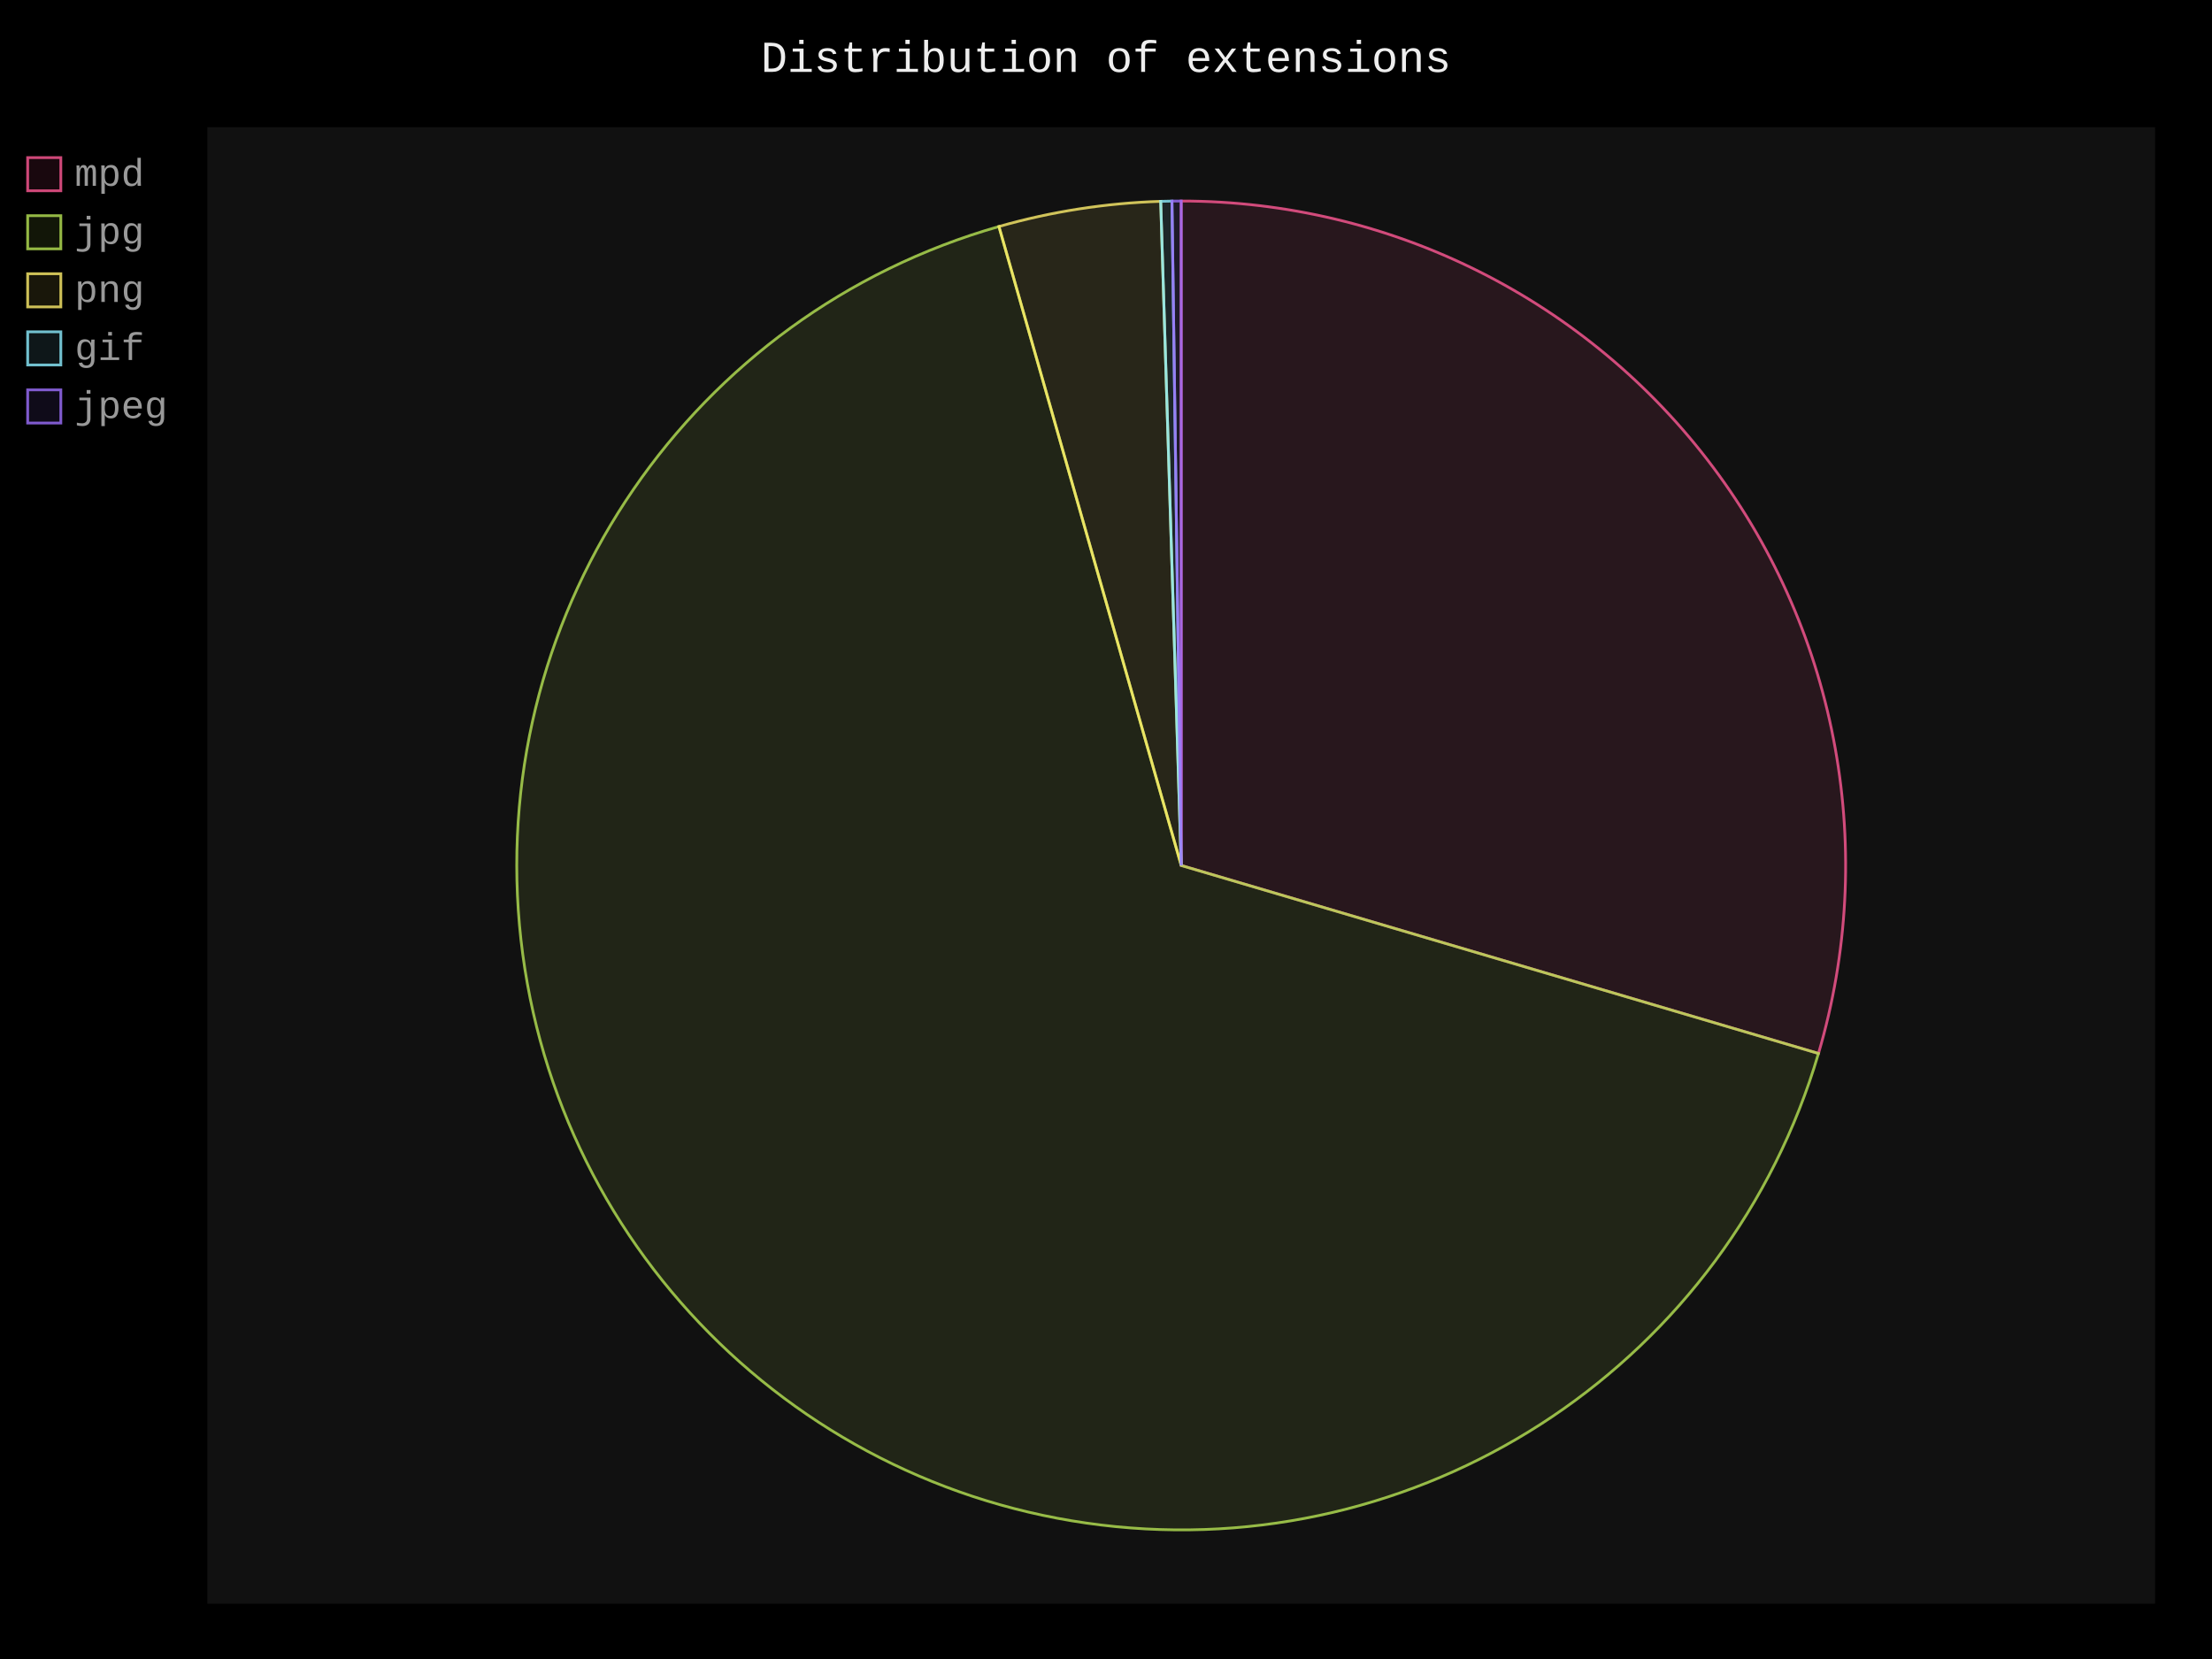
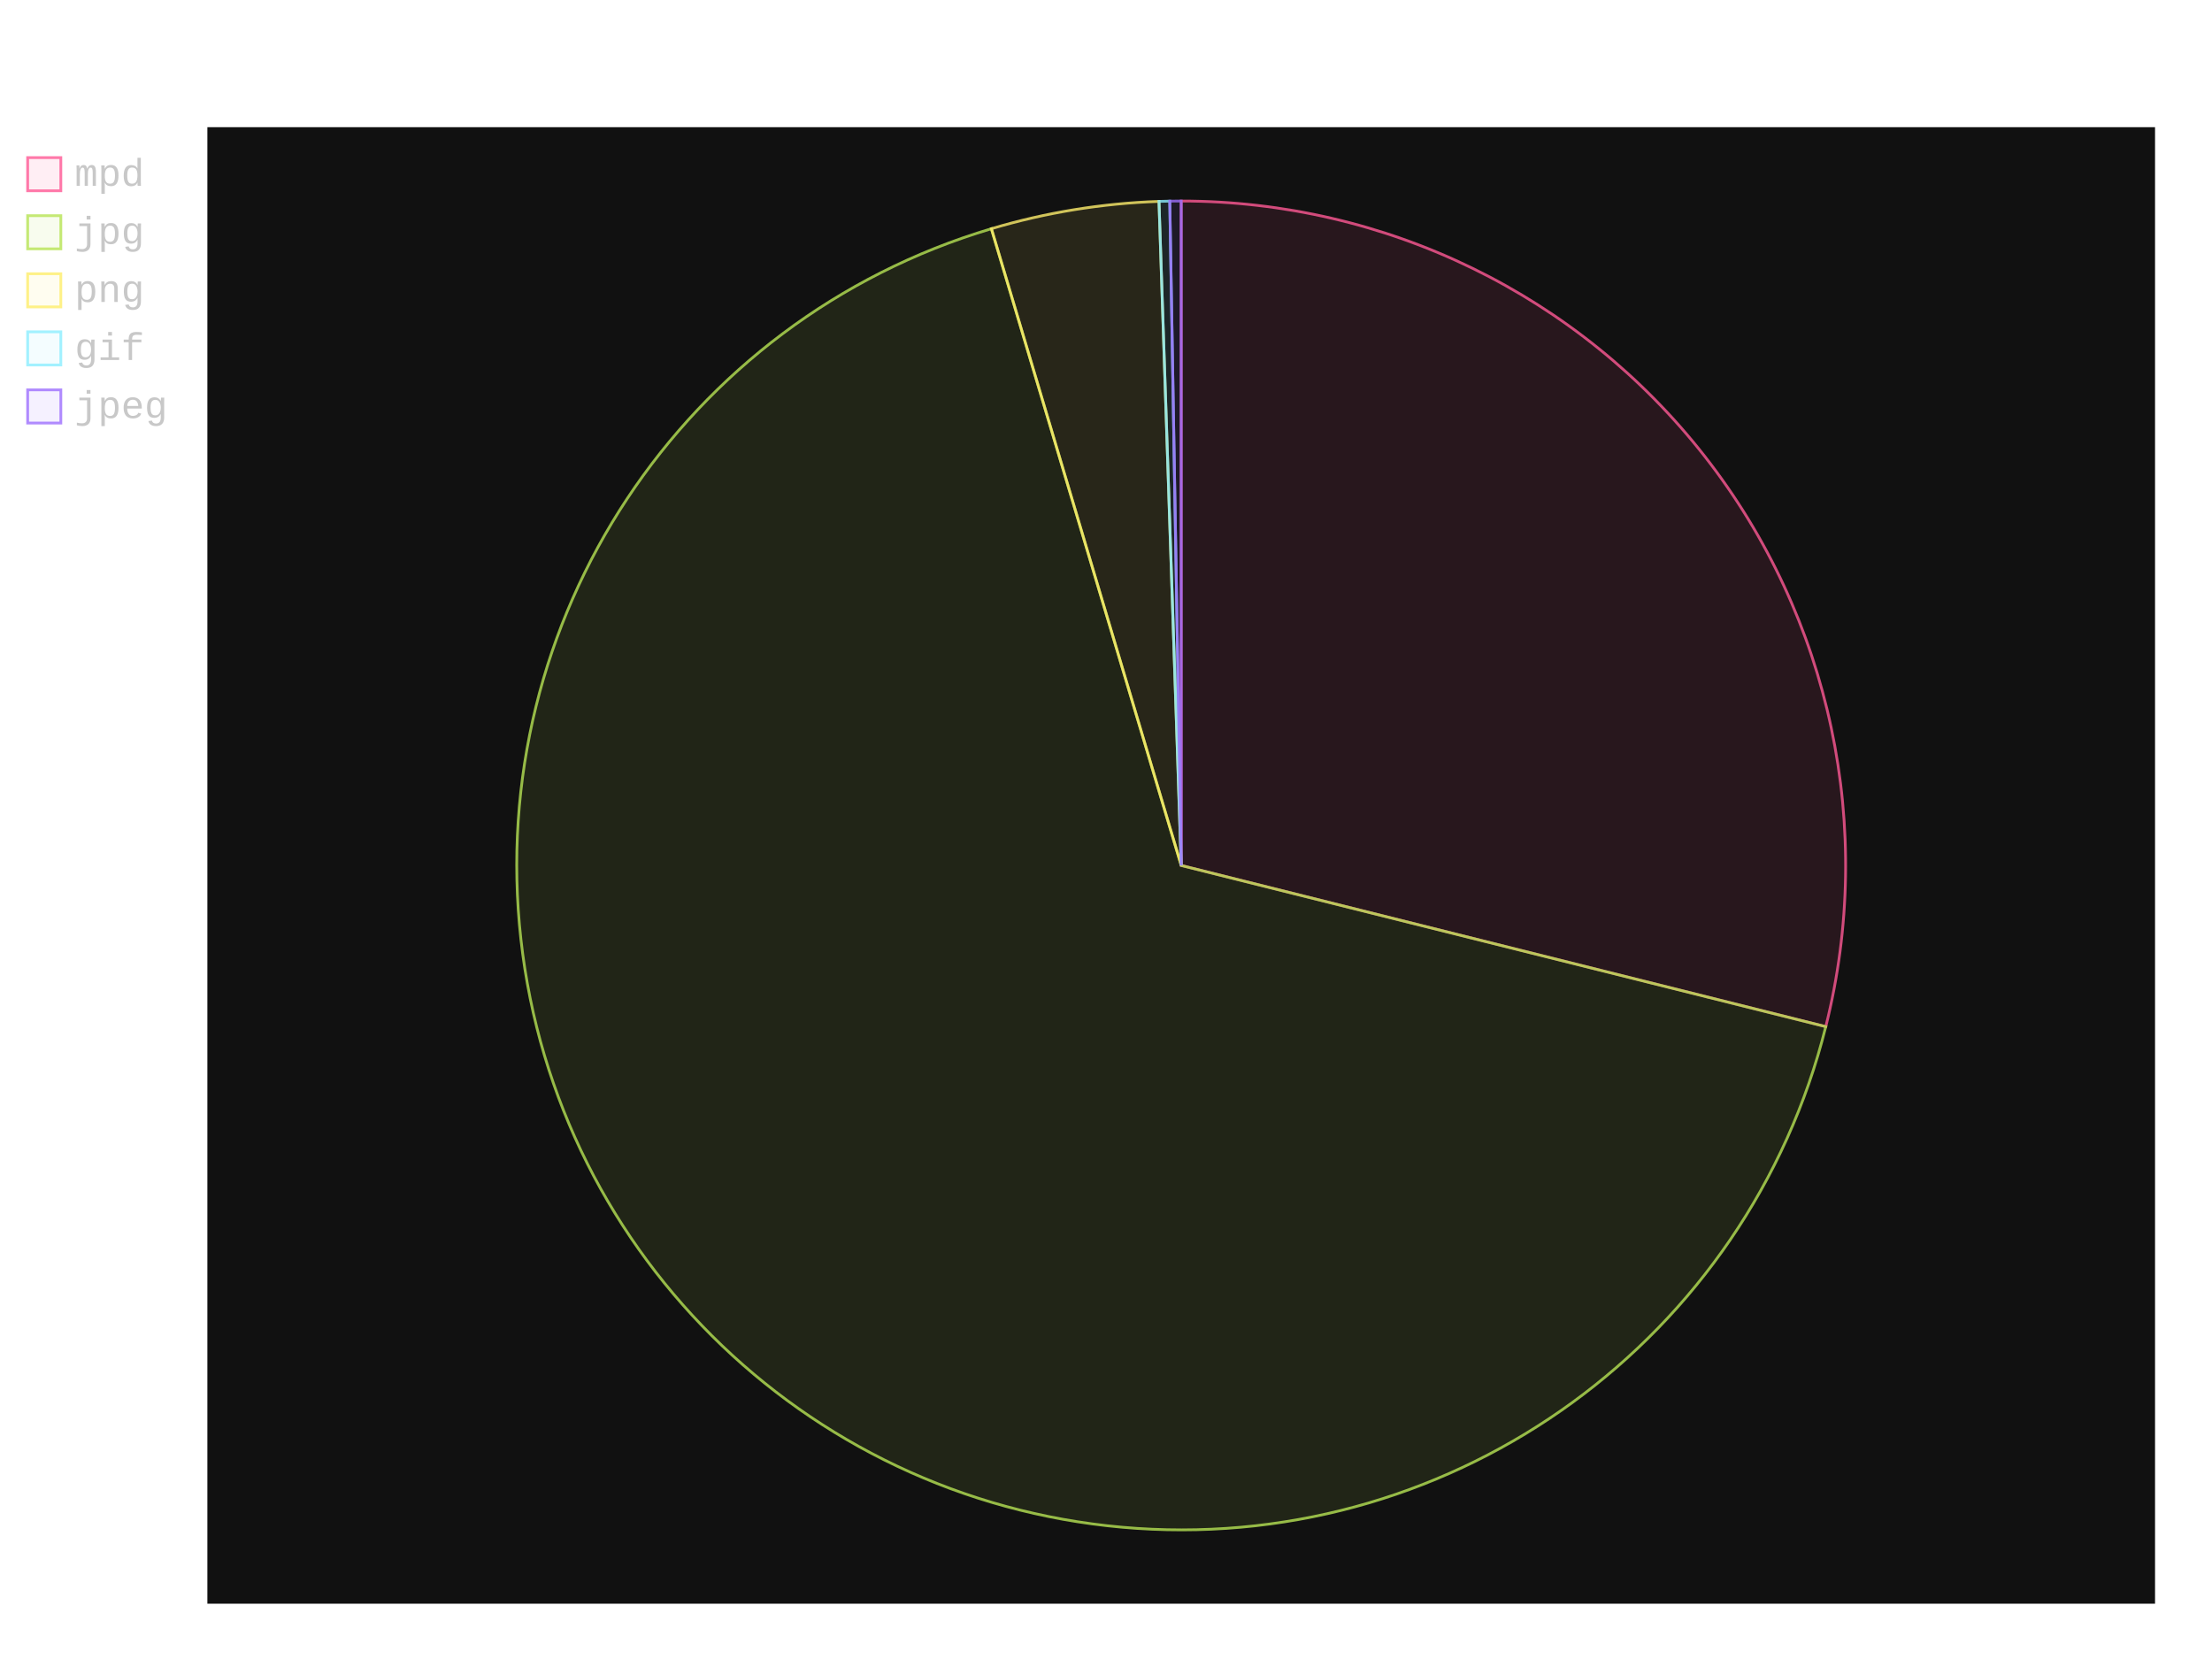
- <svg xmlns="http://www.w3.org/2000/svg" id="chart-e1e40d1f-4dca-4897-bf20-92a4387965c7" class="pygal-chart" viewBox="0 0 800 600">
+ <svg xmlns="http://www.w3.org/2000/svg" id="chart-173686e7-5742-4d25-a52d-17b0481446e0" class="pygal-chart" viewBox="0 0 800 600">
  <defs>
-     <style type="text/css">#chart-e1e40d1f-4dca-4897-bf20-92a4387965c7{-webkit-user-select:none;-webkit-font-smoothing:antialiased;font-family:Consolas,"Liberation Mono",Menlo,Courier,monospace}#chart-e1e40d1f-4dca-4897-bf20-92a4387965c7 .title{font-family:Consolas,"Liberation Mono",Menlo,Courier,monospace;font-size:16px}#chart-e1e40d1f-4dca-4897-bf20-92a4387965c7 .legends .legend text{font-family:Consolas,"Liberation Mono",Menlo,Courier,monospace;font-size:14px}#chart-e1e40d1f-4dca-4897-bf20-92a4387965c7 .axis text{font-family:Consolas,"Liberation Mono",Menlo,Courier,monospace;font-size:10px}#chart-e1e40d1f-4dca-4897-bf20-92a4387965c7 .axis text.major{font-family:Consolas,"Liberation Mono",Menlo,Courier,monospace;font-size:10px}#chart-e1e40d1f-4dca-4897-bf20-92a4387965c7 .text-overlay text.value{font-family:Consolas,"Liberation Mono",Menlo,Courier,monospace;font-size:16px}#chart-e1e40d1f-4dca-4897-bf20-92a4387965c7 .text-overlay text.label{font-family:Consolas,"Liberation Mono",Menlo,Courier,monospace;font-size:10px}#chart-e1e40d1f-4dca-4897-bf20-92a4387965c7 .tooltip{font-family:Consolas,"Liberation Mono",Menlo,Courier,monospace;font-size:14px}#chart-e1e40d1f-4dca-4897-bf20-92a4387965c7 text.no_data{font-family:Consolas,"Liberation Mono",Menlo,Courier,monospace;font-size:64px}
- #chart-e1e40d1f-4dca-4897-bf20-92a4387965c7{background-color:black}#chart-e1e40d1f-4dca-4897-bf20-92a4387965c7 path,#chart-e1e40d1f-4dca-4897-bf20-92a4387965c7 line,#chart-e1e40d1f-4dca-4897-bf20-92a4387965c7 rect,#chart-e1e40d1f-4dca-4897-bf20-92a4387965c7 circle{-webkit-transition:0.3s ease-out;-moz-transition:0.3s ease-out;transition:0.3s ease-out}#chart-e1e40d1f-4dca-4897-bf20-92a4387965c7 .graph &gt; .background{fill:black}#chart-e1e40d1f-4dca-4897-bf20-92a4387965c7 .plot &gt; .background{fill:#111}#chart-e1e40d1f-4dca-4897-bf20-92a4387965c7 .graph{fill:#999}#chart-e1e40d1f-4dca-4897-bf20-92a4387965c7 text.no_data{fill:#eee}#chart-e1e40d1f-4dca-4897-bf20-92a4387965c7 .title{fill:#eee}#chart-e1e40d1f-4dca-4897-bf20-92a4387965c7 .legends .legend text{fill:#999}#chart-e1e40d1f-4dca-4897-bf20-92a4387965c7 .legends .legend:hover text{fill:#eee}#chart-e1e40d1f-4dca-4897-bf20-92a4387965c7 .axis .line{stroke:#eee}#chart-e1e40d1f-4dca-4897-bf20-92a4387965c7 .axis .guide.line{stroke:#555}#chart-e1e40d1f-4dca-4897-bf20-92a4387965c7 .axis .major.line{stroke:#999}#chart-e1e40d1f-4dca-4897-bf20-92a4387965c7 .axis text.major{fill:#eee}#chart-e1e40d1f-4dca-4897-bf20-92a4387965c7 .axis.y .guides:hover .guide.line,#chart-e1e40d1f-4dca-4897-bf20-92a4387965c7 .line-graph .axis.x .guides:hover .guide.line,#chart-e1e40d1f-4dca-4897-bf20-92a4387965c7 .stackedline-graph .axis.x .guides:hover .guide.line,#chart-e1e40d1f-4dca-4897-bf20-92a4387965c7 .xy-graph .axis.x .guides:hover .guide.line{stroke:#eee}#chart-e1e40d1f-4dca-4897-bf20-92a4387965c7 .axis .guides:hover text{fill:#eee}#chart-e1e40d1f-4dca-4897-bf20-92a4387965c7 .reactive{fill-opacity:.1;stroke-opacity:.8;stroke-width:1}#chart-e1e40d1f-4dca-4897-bf20-92a4387965c7 .ci{stroke:#999}#chart-e1e40d1f-4dca-4897-bf20-92a4387965c7 .reactive.active,#chart-e1e40d1f-4dca-4897-bf20-92a4387965c7 .active .reactive{fill-opacity:.75;stroke-opacity:.9;stroke-width:4}#chart-e1e40d1f-4dca-4897-bf20-92a4387965c7 .ci .reactive.active{stroke-width:1.5}#chart-e1e40d1f-4dca-4897-bf20-92a4387965c7 .series text{fill:#eee}#chart-e1e40d1f-4dca-4897-bf20-92a4387965c7 .tooltip rect{fill:#111;stroke:#eee;-webkit-transition:opacity 0.3s ease-out;-moz-transition:opacity 0.3s ease-out;transition:opacity 0.3s ease-out}#chart-e1e40d1f-4dca-4897-bf20-92a4387965c7 .tooltip .label{fill:#999}#chart-e1e40d1f-4dca-4897-bf20-92a4387965c7 .tooltip .label{fill:#999}#chart-e1e40d1f-4dca-4897-bf20-92a4387965c7 .tooltip .legend{font-size:.8em;fill:#555}#chart-e1e40d1f-4dca-4897-bf20-92a4387965c7 .tooltip .x_label{font-size:.6em;fill:#eee}#chart-e1e40d1f-4dca-4897-bf20-92a4387965c7 .tooltip .xlink{font-size:.5em;text-decoration:underline}#chart-e1e40d1f-4dca-4897-bf20-92a4387965c7 .tooltip .value{font-size:1.5em}#chart-e1e40d1f-4dca-4897-bf20-92a4387965c7 .bound{font-size:.5em}#chart-e1e40d1f-4dca-4897-bf20-92a4387965c7 .max-value{font-size:.75em;fill:#555}#chart-e1e40d1f-4dca-4897-bf20-92a4387965c7 .map-element{fill:#111;stroke:#555 !important}#chart-e1e40d1f-4dca-4897-bf20-92a4387965c7 .map-element .reactive{fill-opacity:inherit;stroke-opacity:inherit}#chart-e1e40d1f-4dca-4897-bf20-92a4387965c7 .color-0,#chart-e1e40d1f-4dca-4897-bf20-92a4387965c7 .color-0 a:visited{stroke:#ff5995;fill:#ff5995}#chart-e1e40d1f-4dca-4897-bf20-92a4387965c7 .color-1,#chart-e1e40d1f-4dca-4897-bf20-92a4387965c7 .color-1 a:visited{stroke:#b6e354;fill:#b6e354}#chart-e1e40d1f-4dca-4897-bf20-92a4387965c7 .color-2,#chart-e1e40d1f-4dca-4897-bf20-92a4387965c7 .color-2 a:visited{stroke:#feed6c;fill:#feed6c}#chart-e1e40d1f-4dca-4897-bf20-92a4387965c7 .color-3,#chart-e1e40d1f-4dca-4897-bf20-92a4387965c7 .color-3 a:visited{stroke:#8cedff;fill:#8cedff}#chart-e1e40d1f-4dca-4897-bf20-92a4387965c7 .color-4,#chart-e1e40d1f-4dca-4897-bf20-92a4387965c7 .color-4 a:visited{stroke:#9e6ffe;fill:#9e6ffe}#chart-e1e40d1f-4dca-4897-bf20-92a4387965c7 .text-overlay .color-0 text{fill:black}#chart-e1e40d1f-4dca-4897-bf20-92a4387965c7 .text-overlay .color-1 text{fill:black}#chart-e1e40d1f-4dca-4897-bf20-92a4387965c7 .text-overlay .color-2 text{fill:black}#chart-e1e40d1f-4dca-4897-bf20-92a4387965c7 .text-overlay .color-3 text{fill:black}#chart-e1e40d1f-4dca-4897-bf20-92a4387965c7 .text-overlay .color-4 text{fill:black}
- #chart-e1e40d1f-4dca-4897-bf20-92a4387965c7 text.no_data{text-anchor:middle}#chart-e1e40d1f-4dca-4897-bf20-92a4387965c7 .guide.line{fill:none}#chart-e1e40d1f-4dca-4897-bf20-92a4387965c7 .centered{text-anchor:middle}#chart-e1e40d1f-4dca-4897-bf20-92a4387965c7 .title{text-anchor:middle}#chart-e1e40d1f-4dca-4897-bf20-92a4387965c7 .legends .legend text{fill-opacity:1}#chart-e1e40d1f-4dca-4897-bf20-92a4387965c7 .axis.x text{text-anchor:middle}#chart-e1e40d1f-4dca-4897-bf20-92a4387965c7 .axis.x:not(.web) text[transform]{text-anchor:start}#chart-e1e40d1f-4dca-4897-bf20-92a4387965c7 .axis.x:not(.web) text[transform].backwards{text-anchor:end}#chart-e1e40d1f-4dca-4897-bf20-92a4387965c7 .axis.y text{text-anchor:end}#chart-e1e40d1f-4dca-4897-bf20-92a4387965c7 .axis.y text[transform].backwards{text-anchor:start}#chart-e1e40d1f-4dca-4897-bf20-92a4387965c7 .axis.y2 text{text-anchor:start}#chart-e1e40d1f-4dca-4897-bf20-92a4387965c7 .axis.y2 text[transform].backwards{text-anchor:end}#chart-e1e40d1f-4dca-4897-bf20-92a4387965c7 .axis .guide.line{stroke-dasharray:4,4;stroke:black}#chart-e1e40d1f-4dca-4897-bf20-92a4387965c7 .axis .major.guide.line{stroke-dasharray:6,6;stroke:black}#chart-e1e40d1f-4dca-4897-bf20-92a4387965c7 .horizontal .axis.y .guide.line,#chart-e1e40d1f-4dca-4897-bf20-92a4387965c7 .horizontal .axis.y2 .guide.line,#chart-e1e40d1f-4dca-4897-bf20-92a4387965c7 .vertical .axis.x .guide.line{opacity:0}#chart-e1e40d1f-4dca-4897-bf20-92a4387965c7 .horizontal .axis.always_show .guide.line,#chart-e1e40d1f-4dca-4897-bf20-92a4387965c7 .vertical .axis.always_show .guide.line{opacity:1 !important}#chart-e1e40d1f-4dca-4897-bf20-92a4387965c7 .axis.y .guides:hover .guide.line,#chart-e1e40d1f-4dca-4897-bf20-92a4387965c7 .axis.y2 .guides:hover .guide.line,#chart-e1e40d1f-4dca-4897-bf20-92a4387965c7 .axis.x .guides:hover .guide.line{opacity:1}#chart-e1e40d1f-4dca-4897-bf20-92a4387965c7 .axis .guides:hover text{opacity:1}#chart-e1e40d1f-4dca-4897-bf20-92a4387965c7 .nofill{fill:none}#chart-e1e40d1f-4dca-4897-bf20-92a4387965c7 .subtle-fill{fill-opacity:.2}#chart-e1e40d1f-4dca-4897-bf20-92a4387965c7 .dot{stroke-width:1px;fill-opacity:1;stroke-opacity:1}#chart-e1e40d1f-4dca-4897-bf20-92a4387965c7 .dot.active{stroke-width:5px}#chart-e1e40d1f-4dca-4897-bf20-92a4387965c7 .dot.negative{fill:transparent}#chart-e1e40d1f-4dca-4897-bf20-92a4387965c7 text,#chart-e1e40d1f-4dca-4897-bf20-92a4387965c7 tspan{stroke:none !important}#chart-e1e40d1f-4dca-4897-bf20-92a4387965c7 .series text.active{opacity:1}#chart-e1e40d1f-4dca-4897-bf20-92a4387965c7 .tooltip rect{fill-opacity:.95;stroke-width:.5}#chart-e1e40d1f-4dca-4897-bf20-92a4387965c7 .tooltip text{fill-opacity:1}#chart-e1e40d1f-4dca-4897-bf20-92a4387965c7 .showable{visibility:hidden}#chart-e1e40d1f-4dca-4897-bf20-92a4387965c7 .showable.shown{visibility:visible}#chart-e1e40d1f-4dca-4897-bf20-92a4387965c7 .gauge-background{fill:rgba(229,229,229,1);stroke:none}#chart-e1e40d1f-4dca-4897-bf20-92a4387965c7 .bg-lines{stroke:black;stroke-width:2px}</style>
+     <style type="text/css">#chart-173686e7-5742-4d25-a52d-17b0481446e0{-webkit-user-select:none;-webkit-font-smoothing:antialiased;font-family:Consolas,"Liberation Mono",Menlo,Courier,monospace}#chart-173686e7-5742-4d25-a52d-17b0481446e0 .title{font-family:Consolas,"Liberation Mono",Menlo,Courier,monospace;font-size:16px}#chart-173686e7-5742-4d25-a52d-17b0481446e0 .legends .legend text{font-family:Consolas,"Liberation Mono",Menlo,Courier,monospace;font-size:14px}#chart-173686e7-5742-4d25-a52d-17b0481446e0 .axis text{font-family:Consolas,"Liberation Mono",Menlo,Courier,monospace;font-size:10px}#chart-173686e7-5742-4d25-a52d-17b0481446e0 .axis text.major{font-family:Consolas,"Liberation Mono",Menlo,Courier,monospace;font-size:10px}#chart-173686e7-5742-4d25-a52d-17b0481446e0 .text-overlay text.value{font-family:Consolas,"Liberation Mono",Menlo,Courier,monospace;font-size:16px}#chart-173686e7-5742-4d25-a52d-17b0481446e0 .text-overlay text.label{font-family:Consolas,"Liberation Mono",Menlo,Courier,monospace;font-size:10px}#chart-173686e7-5742-4d25-a52d-17b0481446e0 .tooltip{font-family:Consolas,"Liberation Mono",Menlo,Courier,monospace;font-size:14px}#chart-173686e7-5742-4d25-a52d-17b0481446e0 text.no_data{font-family:Consolas,"Liberation Mono",Menlo,Courier,monospace;font-size:64px}
+ #chart-173686e7-5742-4d25-a52d-17b0481446e0{background-color:rgba(0,0,0,0)}#chart-173686e7-5742-4d25-a52d-17b0481446e0 path,#chart-173686e7-5742-4d25-a52d-17b0481446e0 line,#chart-173686e7-5742-4d25-a52d-17b0481446e0 rect,#chart-173686e7-5742-4d25-a52d-17b0481446e0 circle{-webkit-transition:0.3s ease-out;-moz-transition:0.3s ease-out;transition:0.3s ease-out}#chart-173686e7-5742-4d25-a52d-17b0481446e0 .graph &gt; .background{fill:rgba(0,0,0,0)}#chart-173686e7-5742-4d25-a52d-17b0481446e0 .plot &gt; .background{fill:#111}#chart-173686e7-5742-4d25-a52d-17b0481446e0 .graph{fill:rgba(200,200,200,1)}#chart-173686e7-5742-4d25-a52d-17b0481446e0 text.no_data{fill:rgba(255,255,255,1)}#chart-173686e7-5742-4d25-a52d-17b0481446e0 .title{fill:rgba(255,255,255,1)}#chart-173686e7-5742-4d25-a52d-17b0481446e0 .legends .legend text{fill:rgba(200,200,200,1)}#chart-173686e7-5742-4d25-a52d-17b0481446e0 .legends .legend:hover text{fill:rgba(255,255,255,1)}#chart-173686e7-5742-4d25-a52d-17b0481446e0 .axis .line{stroke:rgba(255,255,255,1)}#chart-173686e7-5742-4d25-a52d-17b0481446e0 .axis .guide.line{stroke:#555}#chart-173686e7-5742-4d25-a52d-17b0481446e0 .axis .major.line{stroke:rgba(200,200,200,1)}#chart-173686e7-5742-4d25-a52d-17b0481446e0 .axis text.major{fill:rgba(255,255,255,1)}#chart-173686e7-5742-4d25-a52d-17b0481446e0 .axis.y .guides:hover .guide.line,#chart-173686e7-5742-4d25-a52d-17b0481446e0 .line-graph .axis.x .guides:hover .guide.line,#chart-173686e7-5742-4d25-a52d-17b0481446e0 .stackedline-graph .axis.x .guides:hover .guide.line,#chart-173686e7-5742-4d25-a52d-17b0481446e0 .xy-graph .axis.x .guides:hover .guide.line{stroke:rgba(255,255,255,1)}#chart-173686e7-5742-4d25-a52d-17b0481446e0 .axis .guides:hover text{fill:rgba(255,255,255,1)}#chart-173686e7-5742-4d25-a52d-17b0481446e0 .reactive{fill-opacity:.1;stroke-opacity:.8;stroke-width:1}#chart-173686e7-5742-4d25-a52d-17b0481446e0 .ci{stroke:rgba(200,200,200,1)}#chart-173686e7-5742-4d25-a52d-17b0481446e0 .reactive.active,#chart-173686e7-5742-4d25-a52d-17b0481446e0 .active .reactive{fill-opacity:.75;stroke-opacity:.9;stroke-width:4}#chart-173686e7-5742-4d25-a52d-17b0481446e0 .ci .reactive.active{stroke-width:1.5}#chart-173686e7-5742-4d25-a52d-17b0481446e0 .series text{fill:rgba(255,255,255,1)}#chart-173686e7-5742-4d25-a52d-17b0481446e0 .tooltip rect{fill:#111;stroke:rgba(255,255,255,1);-webkit-transition:opacity 0.3s ease-out;-moz-transition:opacity 0.3s ease-out;transition:opacity 0.3s ease-out}#chart-173686e7-5742-4d25-a52d-17b0481446e0 .tooltip .label{fill:rgba(200,200,200,1)}#chart-173686e7-5742-4d25-a52d-17b0481446e0 .tooltip .label{fill:rgba(200,200,200,1)}#chart-173686e7-5742-4d25-a52d-17b0481446e0 .tooltip .legend{font-size:.8em;fill:#555}#chart-173686e7-5742-4d25-a52d-17b0481446e0 .tooltip .x_label{font-size:.6em;fill:rgba(255,255,255,1)}#chart-173686e7-5742-4d25-a52d-17b0481446e0 .tooltip .xlink{font-size:.5em;text-decoration:underline}#chart-173686e7-5742-4d25-a52d-17b0481446e0 .tooltip .value{font-size:1.5em}#chart-173686e7-5742-4d25-a52d-17b0481446e0 .bound{font-size:.5em}#chart-173686e7-5742-4d25-a52d-17b0481446e0 .max-value{font-size:.75em;fill:#555}#chart-173686e7-5742-4d25-a52d-17b0481446e0 .map-element{fill:#111;stroke:#555 !important}#chart-173686e7-5742-4d25-a52d-17b0481446e0 .map-element .reactive{fill-opacity:inherit;stroke-opacity:inherit}#chart-173686e7-5742-4d25-a52d-17b0481446e0 .color-0,#chart-173686e7-5742-4d25-a52d-17b0481446e0 .color-0 a:visited{stroke:#ff5995;fill:#ff5995}#chart-173686e7-5742-4d25-a52d-17b0481446e0 .color-1,#chart-173686e7-5742-4d25-a52d-17b0481446e0 .color-1 a:visited{stroke:#b6e354;fill:#b6e354}#chart-173686e7-5742-4d25-a52d-17b0481446e0 .color-2,#chart-173686e7-5742-4d25-a52d-17b0481446e0 .color-2 a:visited{stroke:#feed6c;fill:#feed6c}#chart-173686e7-5742-4d25-a52d-17b0481446e0 .color-3,#chart-173686e7-5742-4d25-a52d-17b0481446e0 .color-3 a:visited{stroke:#8cedff;fill:#8cedff}#chart-173686e7-5742-4d25-a52d-17b0481446e0 .color-4,#chart-173686e7-5742-4d25-a52d-17b0481446e0 .color-4 a:visited{stroke:#9e6ffe;fill:#9e6ffe}#chart-173686e7-5742-4d25-a52d-17b0481446e0 .text-overlay .color-0 text{fill:black}#chart-173686e7-5742-4d25-a52d-17b0481446e0 .text-overlay .color-1 text{fill:black}#chart-173686e7-5742-4d25-a52d-17b0481446e0 .text-overlay .color-2 text{fill:black}#chart-173686e7-5742-4d25-a52d-17b0481446e0 .text-overlay .color-3 text{fill:black}#chart-173686e7-5742-4d25-a52d-17b0481446e0 .text-overlay .color-4 text{fill:black}
+ #chart-173686e7-5742-4d25-a52d-17b0481446e0 text.no_data{text-anchor:middle}#chart-173686e7-5742-4d25-a52d-17b0481446e0 .guide.line{fill:none}#chart-173686e7-5742-4d25-a52d-17b0481446e0 .centered{text-anchor:middle}#chart-173686e7-5742-4d25-a52d-17b0481446e0 .title{text-anchor:middle}#chart-173686e7-5742-4d25-a52d-17b0481446e0 .legends .legend text{fill-opacity:1}#chart-173686e7-5742-4d25-a52d-17b0481446e0 .axis.x text{text-anchor:middle}#chart-173686e7-5742-4d25-a52d-17b0481446e0 .axis.x:not(.web) text[transform]{text-anchor:start}#chart-173686e7-5742-4d25-a52d-17b0481446e0 .axis.x:not(.web) text[transform].backwards{text-anchor:end}#chart-173686e7-5742-4d25-a52d-17b0481446e0 .axis.y text{text-anchor:end}#chart-173686e7-5742-4d25-a52d-17b0481446e0 .axis.y text[transform].backwards{text-anchor:start}#chart-173686e7-5742-4d25-a52d-17b0481446e0 .axis.y2 text{text-anchor:start}#chart-173686e7-5742-4d25-a52d-17b0481446e0 .axis.y2 text[transform].backwards{text-anchor:end}#chart-173686e7-5742-4d25-a52d-17b0481446e0 .axis .guide.line{stroke-dasharray:4,4;stroke:black}#chart-173686e7-5742-4d25-a52d-17b0481446e0 .axis .major.guide.line{stroke-dasharray:6,6;stroke:black}#chart-173686e7-5742-4d25-a52d-17b0481446e0 .horizontal .axis.y .guide.line,#chart-173686e7-5742-4d25-a52d-17b0481446e0 .horizontal .axis.y2 .guide.line,#chart-173686e7-5742-4d25-a52d-17b0481446e0 .vertical .axis.x .guide.line{opacity:0}#chart-173686e7-5742-4d25-a52d-17b0481446e0 .horizontal .axis.always_show .guide.line,#chart-173686e7-5742-4d25-a52d-17b0481446e0 .vertical .axis.always_show .guide.line{opacity:1 !important}#chart-173686e7-5742-4d25-a52d-17b0481446e0 .axis.y .guides:hover .guide.line,#chart-173686e7-5742-4d25-a52d-17b0481446e0 .axis.y2 .guides:hover .guide.line,#chart-173686e7-5742-4d25-a52d-17b0481446e0 .axis.x .guides:hover .guide.line{opacity:1}#chart-173686e7-5742-4d25-a52d-17b0481446e0 .axis .guides:hover text{opacity:1}#chart-173686e7-5742-4d25-a52d-17b0481446e0 .nofill{fill:none}#chart-173686e7-5742-4d25-a52d-17b0481446e0 .subtle-fill{fill-opacity:.2}#chart-173686e7-5742-4d25-a52d-17b0481446e0 .dot{stroke-width:1px;fill-opacity:1;stroke-opacity:1}#chart-173686e7-5742-4d25-a52d-17b0481446e0 .dot.active{stroke-width:5px}#chart-173686e7-5742-4d25-a52d-17b0481446e0 .dot.negative{fill:transparent}#chart-173686e7-5742-4d25-a52d-17b0481446e0 text,#chart-173686e7-5742-4d25-a52d-17b0481446e0 tspan{stroke:none !important}#chart-173686e7-5742-4d25-a52d-17b0481446e0 .series text.active{opacity:1}#chart-173686e7-5742-4d25-a52d-17b0481446e0 .tooltip rect{fill-opacity:.95;stroke-width:.5}#chart-173686e7-5742-4d25-a52d-17b0481446e0 .tooltip text{fill-opacity:1}#chart-173686e7-5742-4d25-a52d-17b0481446e0 .showable{visibility:hidden}#chart-173686e7-5742-4d25-a52d-17b0481446e0 .showable.shown{visibility:visible}#chart-173686e7-5742-4d25-a52d-17b0481446e0 .gauge-background{fill:rgba(229,229,229,1);stroke:none}#chart-173686e7-5742-4d25-a52d-17b0481446e0 .bg-lines{stroke:rgba(0,0,0,0);stroke-width:2px}</style>
  </defs>
  <g class="graph pie-graph vertical">
    <rect x="0" y="0" width="800" height="600" class="background" />
    <g transform="translate(75, 46)" class="plot">
      <rect x="0" y="0" width="704.4" height="534" class="background" />
      <g class="series serie-0 color-0">
        <g class="slices">
          <g class="slice">
-             <path d="M352.2 26.7 A240.3 240.3 0 0 1 582.68 334.993 L352.2 267 A0 0 0 0 0 352.2 267 z" class="slice reactive tooltip-trigger" />
+             <path d="M352.2 26.7 A240.3 240.3 0 0 1 585.322 325.292 L352.2 267 A0 0 0 0 0 352.2 267 z" class="slice reactive tooltip-trigger" />
          </g>
        </g>
      </g>
      <g class="series serie-1 color-1">
        <g class="slices">
          <g class="slice">
-             <path d="M582.68 334.993 A240.3 240.3 0 1 1 286.276 35.92 L352.2 267 A0 0 0 1 0 352.2 267 z" class="slice reactive tooltip-trigger" />
+             <path d="M585.322 325.292 A240.3 240.3 0 1 1 283.548 36.715 L352.2 267 A0 0 0 1 0 352.2 267 z" class="slice reactive tooltip-trigger" />
          </g>
        </g>
      </g>
      <g class="series serie-2 color-2">
        <g class="slices">
          <g class="slice">
-             <path d="M286.276 35.92 A240.3 240.3 0 0 1 344.781 26.815 L352.2 267 A0 0 0 0 0 352.2 267 z" class="slice reactive tooltip-trigger" />
+             <path d="M283.548 36.715 A240.3 240.3 0 0 1 344.159 26.835 L352.2 267 A0 0 0 0 0 352.2 267 z" class="slice reactive tooltip-trigger" />
          </g>
        </g>
      </g>
      <g class="series serie-3 color-3">
        <g class="slices">
          <g class="slice">
-             <path d="M344.781 26.815 A240.3 240.3 0 0 1 348.849 26.723 L352.2 267 A0 0 0 0 0 352.2 267 z" class="slice reactive tooltip-trigger" />
+             <path d="M344.159 26.835 A240.3 240.3 0 0 1 348.064 26.736 L352.2 267 A0 0 0 0 0 352.2 267 z" class="slice reactive tooltip-trigger" />
          </g>
        </g>
      </g>
      <g class="series serie-4 color-4">
        <g class="slices">
          <g class="slice">
-             <path d="M348.849 26.723 A240.3 240.3 0 0 1 352.2 26.7 L352.2 267 A0 0 0 0 0 352.2 267 z" class="slice reactive tooltip-trigger" />
+             <path d="M348.064 26.736 A240.3 240.3 0 0 1 352.2 26.7 L352.2 267 A0 0 0 0 0 352.2 267 z" class="slice reactive tooltip-trigger" />
          </g>
        </g>
      </g>
    </g>
    <g class="titles">
      <text x="400.0" y="26" class="title plot_title">Distribution of extensions</text>
    </g>
    <g transform="translate(75, 46)" class="plot overlay">
      <g class="series serie-0 color-0" />
      <g class="series serie-1 color-1" />
      <g class="series serie-2 color-2" />
      <g class="series serie-3 color-3" />
      <g class="series serie-4 color-4" />
    </g>
    <g transform="translate(75, 46)" class="plot text-overlay">
      <g class="series serie-0 color-0" />
      <g class="series serie-1 color-1" />
      <g class="series serie-2 color-2" />
      <g class="series serie-3 color-3" />
      <g class="series serie-4 color-4" />
    </g>
    <g transform="translate(75, 46)" class="plot tooltip-overlay">
      <g transform="translate(0 0)" style="opacity: 0" class="tooltip">
        <rect rx="0" ry="0" width="0" height="0" class="tooltip-box" />
        <g class="text" />
      </g>
    </g>
    <g transform="translate(10, 56)" class="legends">
      <g id="activate-serie-0" class="legend reactive activate-serie">
        <rect x="0.0" y="1.0" width="12" height="12" class="color-0 reactive" />
        <text x="17.0" y="11.2">mpd</text>
      </g>
      <g id="activate-serie-1" class="legend reactive activate-serie">
        <rect x="0.0" y="22.0" width="12" height="12" class="color-1 reactive" />
        <text x="17.0" y="32.2">jpg</text>
      </g>
      <g id="activate-serie-2" class="legend reactive activate-serie">
        <rect x="0.0" y="43.0" width="12" height="12" class="color-2 reactive" />
        <text x="17.0" y="53.2">png</text>
      </g>
      <g id="activate-serie-3" class="legend reactive activate-serie">
        <rect x="0.0" y="64.0" width="12" height="12" class="color-3 reactive" />
        <text x="17.0" y="74.2">gif</text>
      </g>
      <g id="activate-serie-4" class="legend reactive activate-serie">
        <rect x="0.0" y="85.0" width="12" height="12" class="color-4 reactive" />
        <text x="17.0" y="95.2">jpeg</text>
      </g>
    </g>
    <g transform="translate(790, 56)" class="legends" />
  </g>
</svg>
